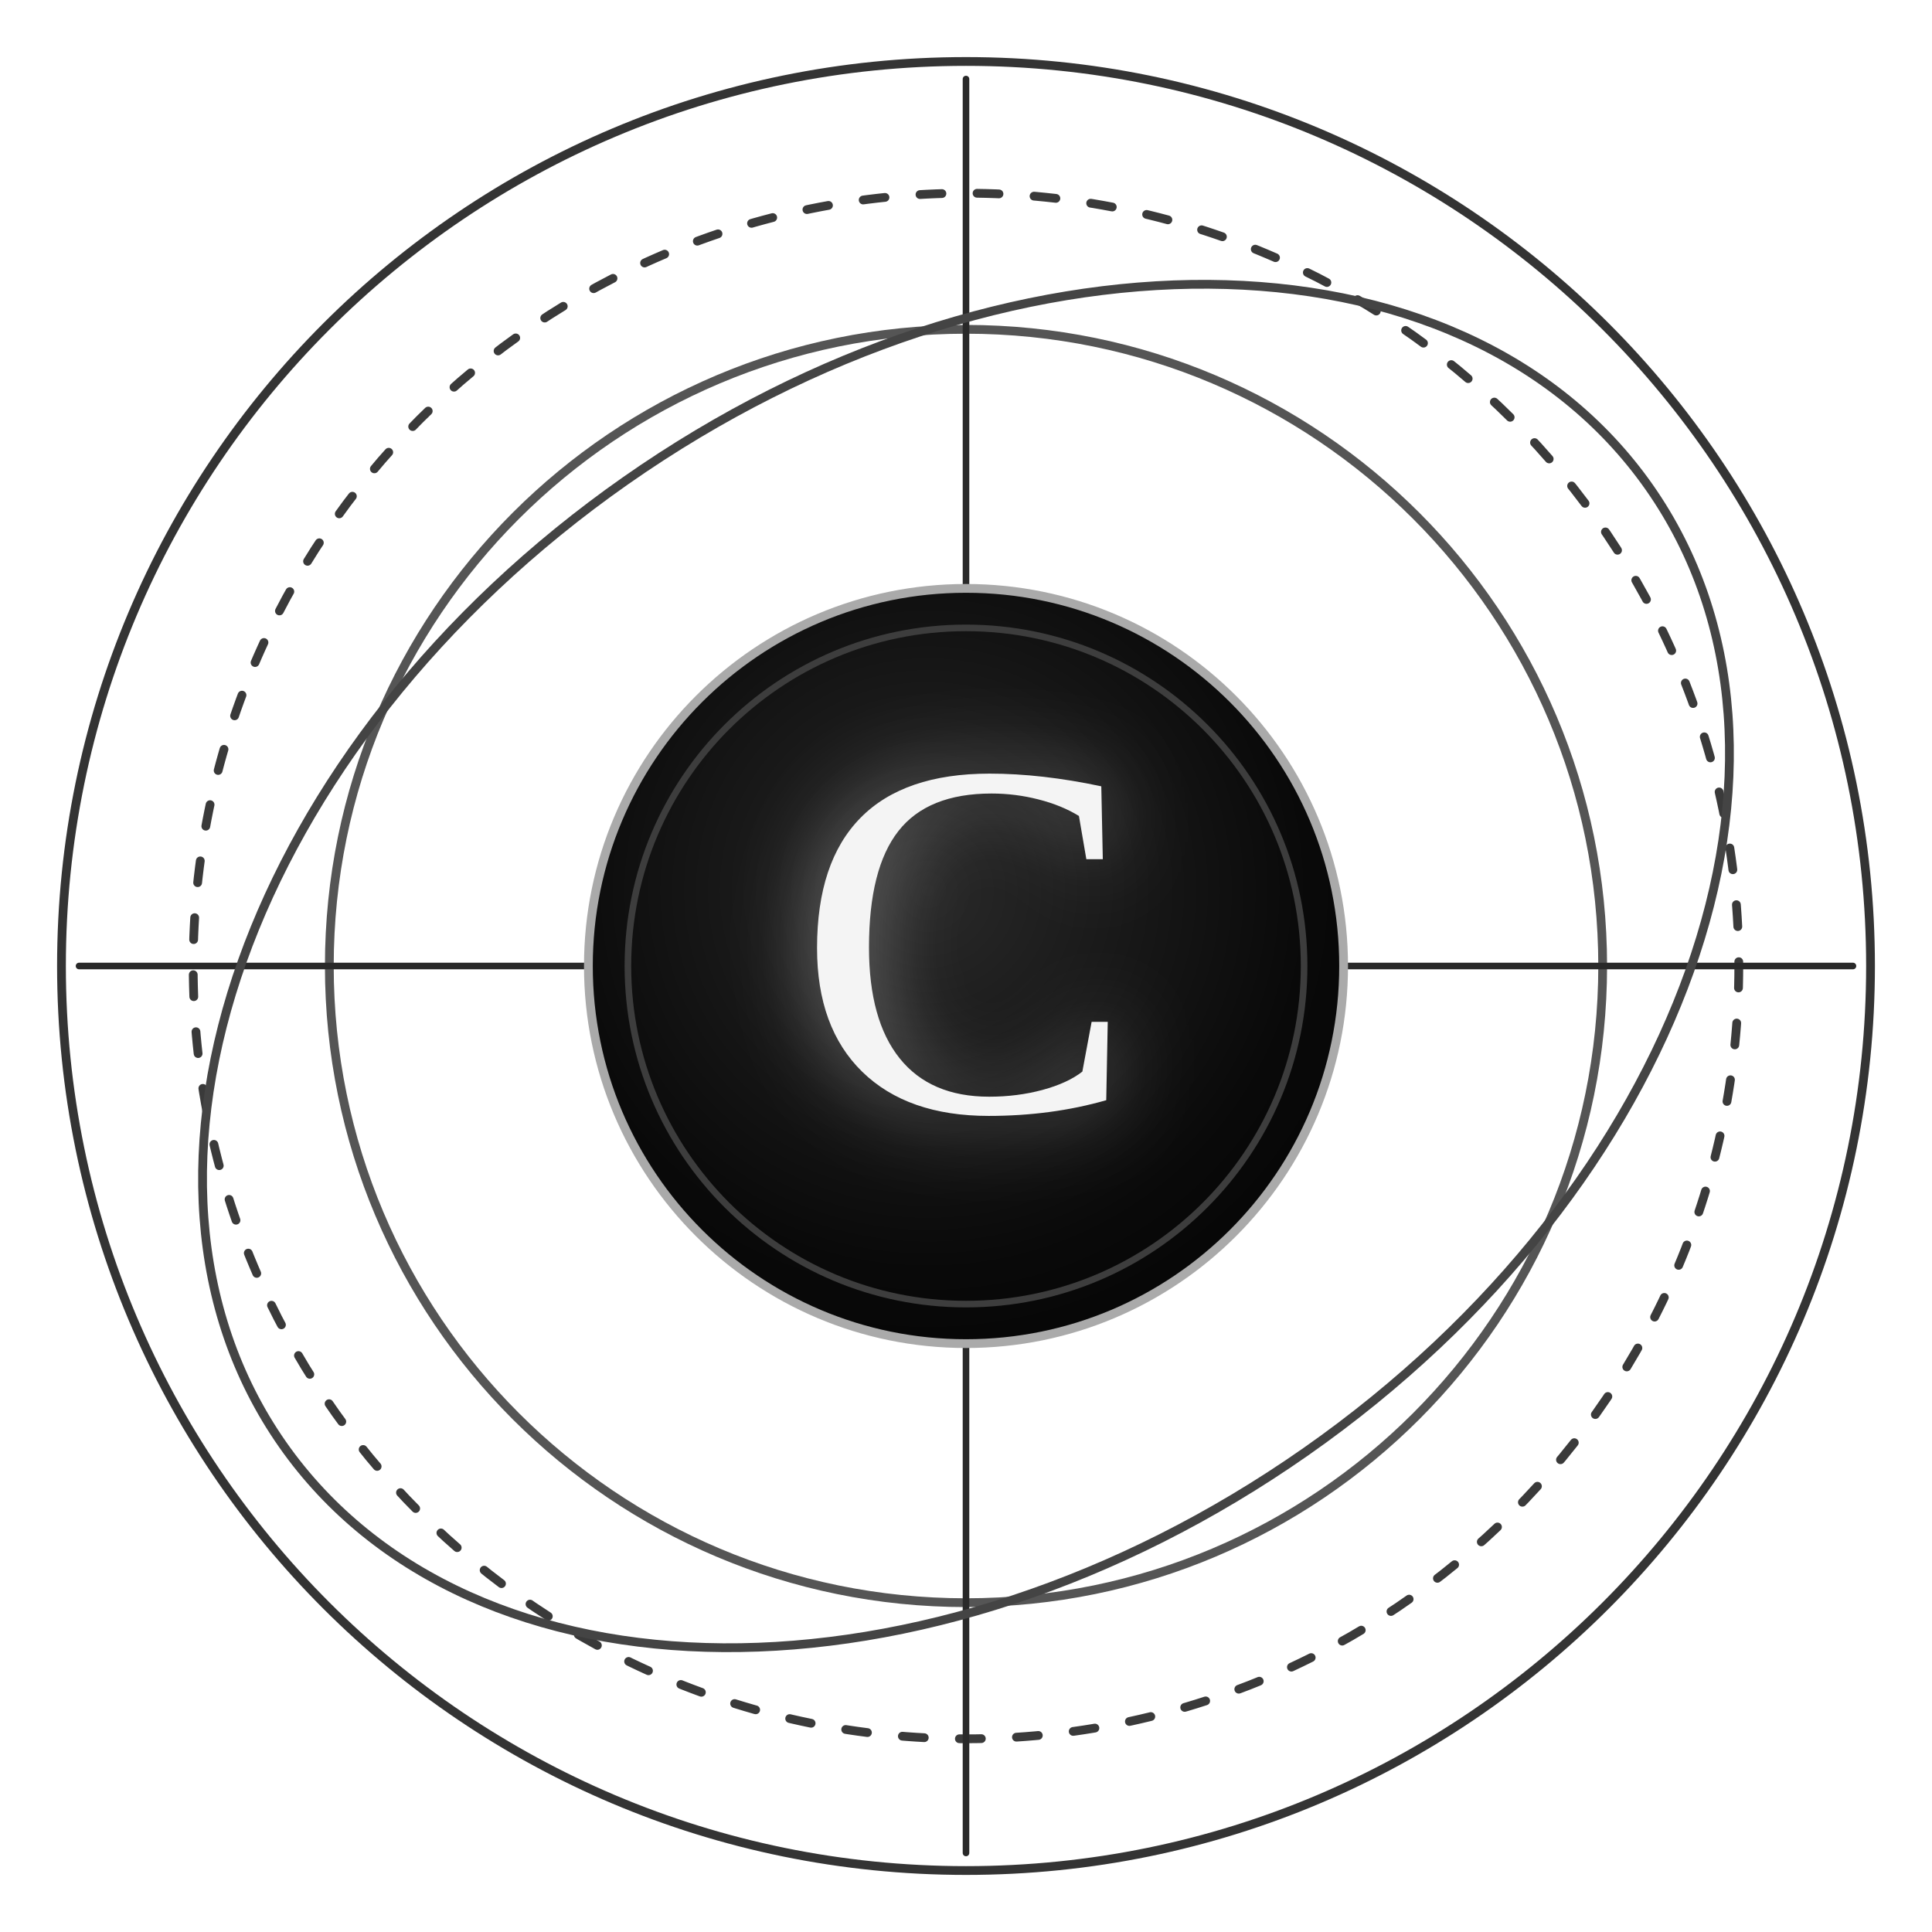
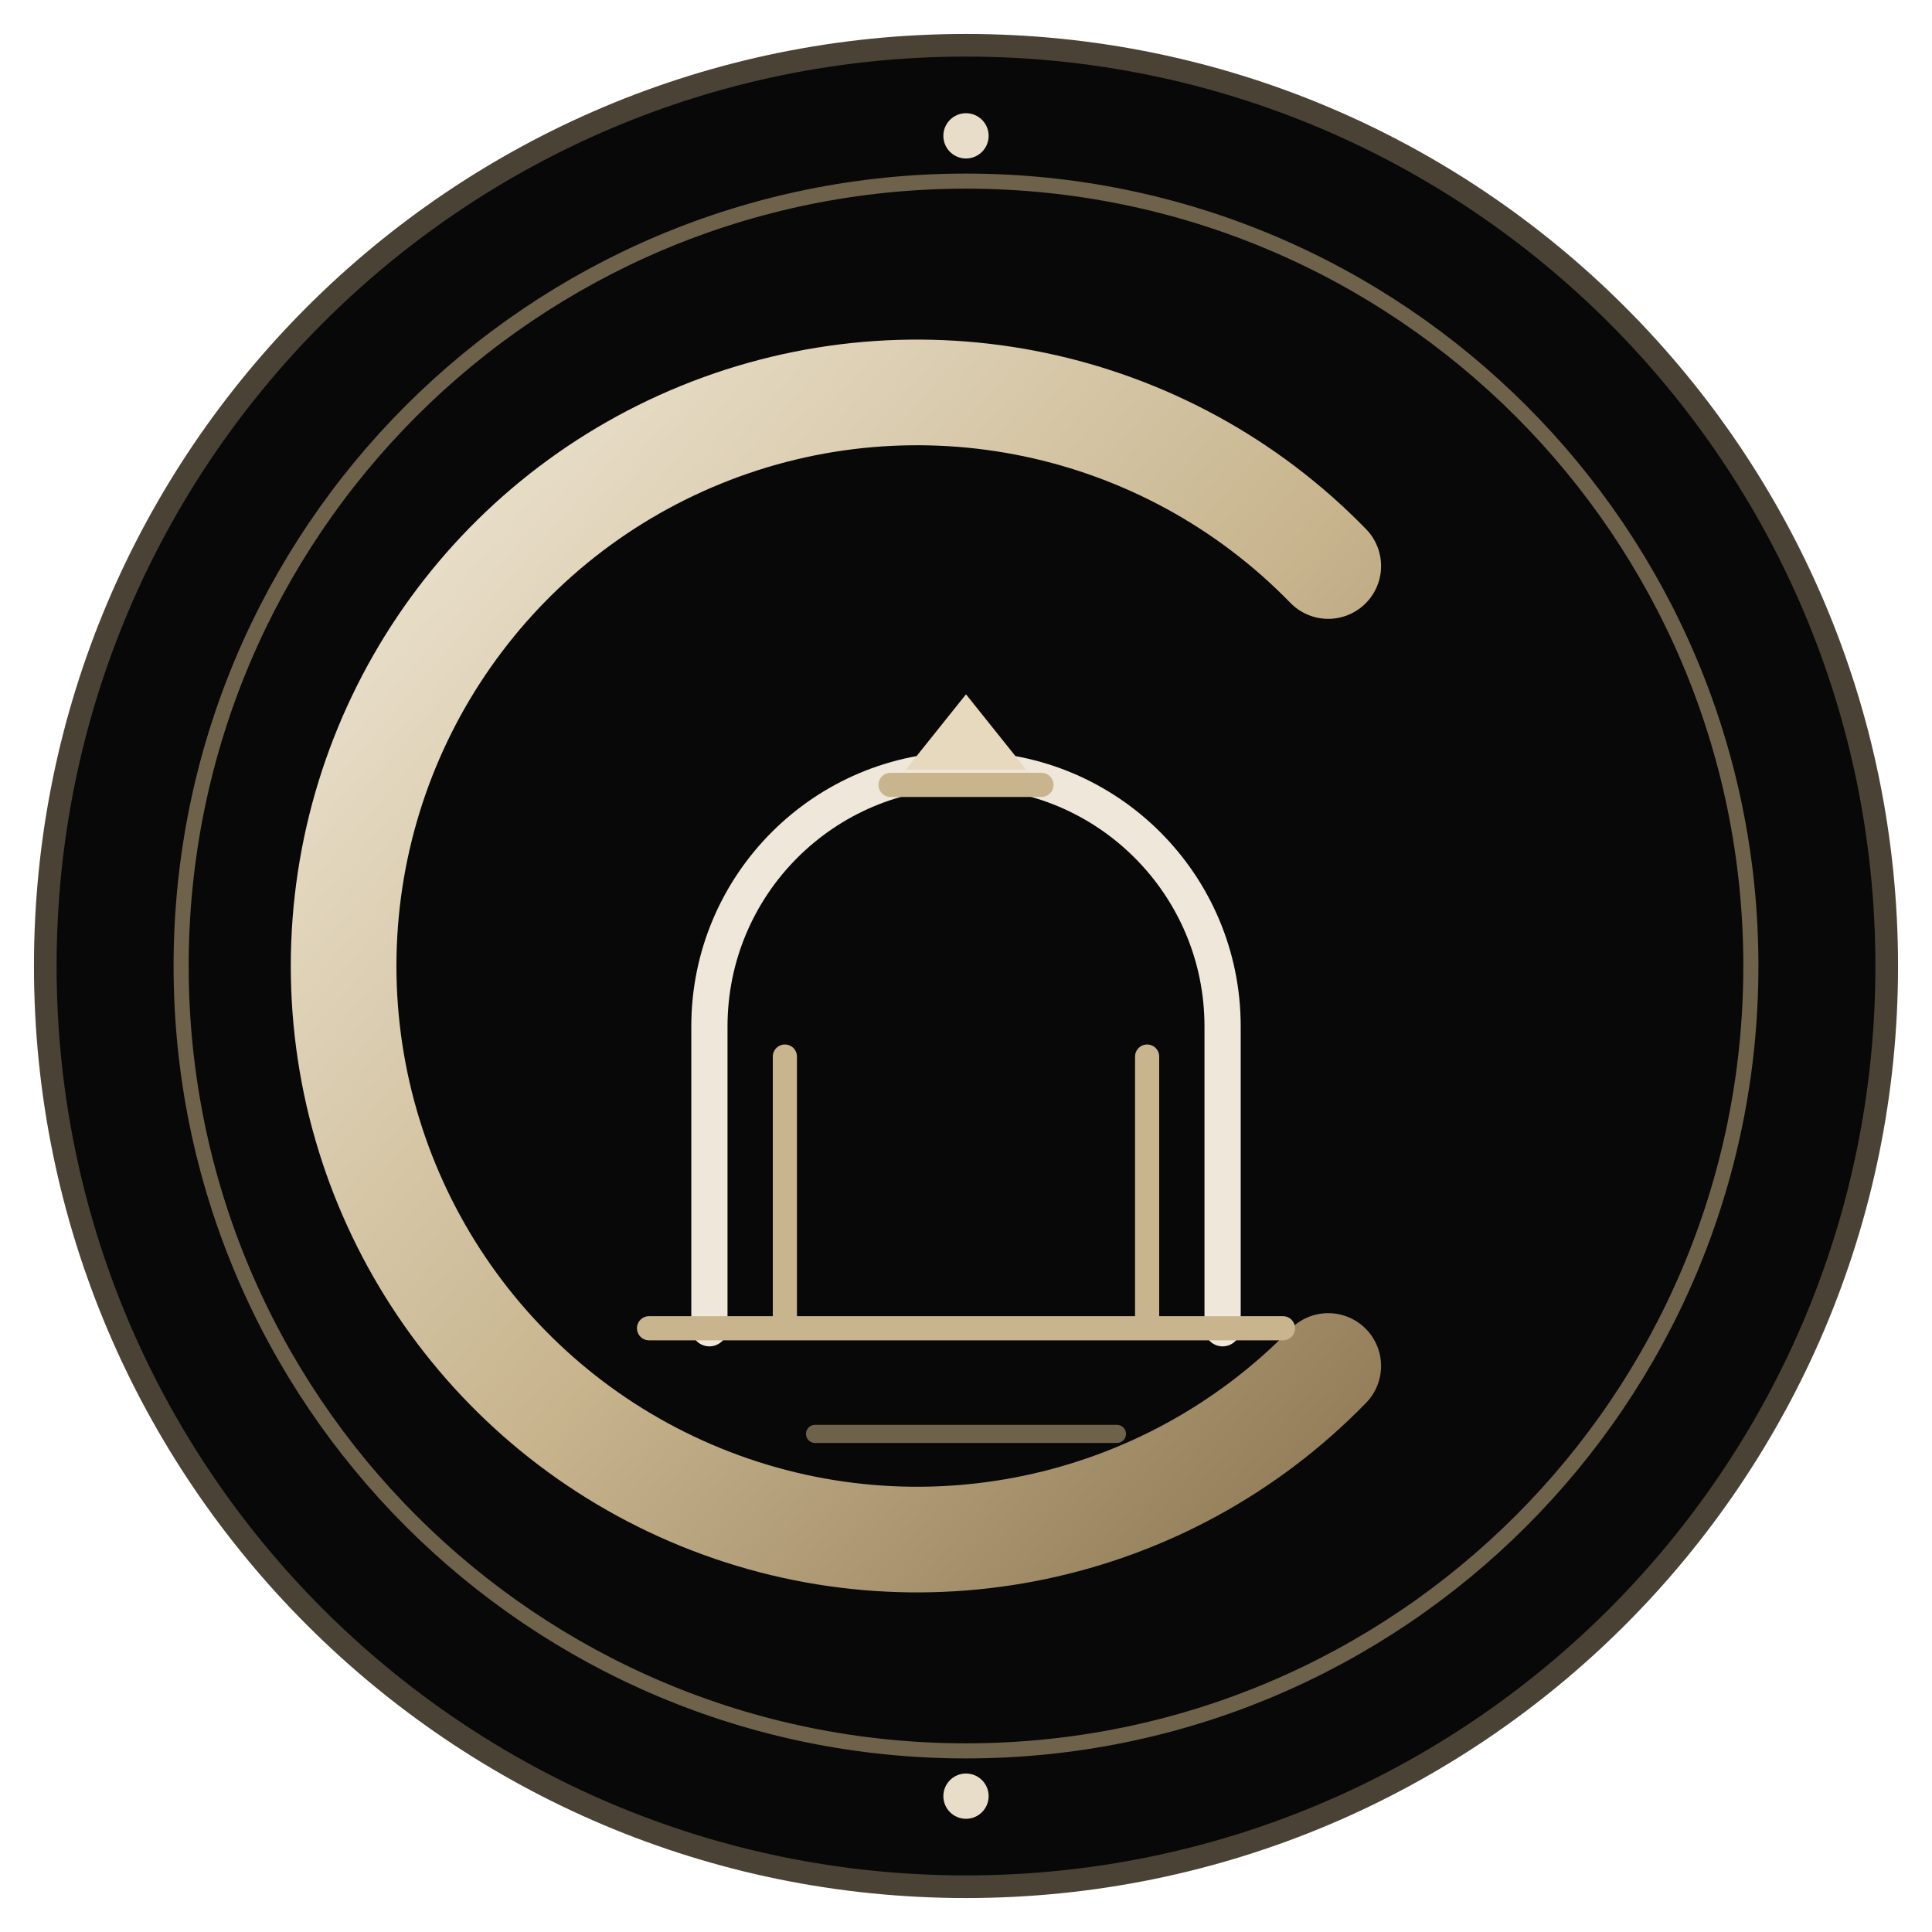
- <svg xmlns="http://www.w3.org/2000/svg" viewBox="0 0 440 440" role="img" aria-label="CICAN Archive emblem">
+ <svg xmlns="http://www.w3.org/2000/svg" viewBox="0 0 128 128" role="img" aria-labelledby="title desc">
  <defs>
-     <radialGradient id="core" cx="45%" cy="40%" r="70%">
-       <stop offset="0" stop-color="#292929" />
-       <stop offset=".72" stop-color="#090909" />
-       <stop offset="1" stop-color="#050505" />
-     </radialGradient>
+     <linearGradient id="metal" x1="0" y1="0" x2="1" y2="1">
+       <stop offset="0" stop-color="#f0e8d7" />
+       <stop offset=".55" stop-color="#c8b58e" />
+       <stop offset="1" stop-color="#8f7956" />
+     </linearGradient>
  </defs>
-   <g fill="none" stroke-linecap="round">
-     <circle cx="220" cy="220" r="206" stroke="#343434" stroke-width="2" />
-     <circle cx="220" cy="220" r="176" stroke="#3a3a3a" stroke-width="2" stroke-dasharray="5 8" />
-     <circle cx="220" cy="220" r="145" stroke="#555" stroke-width="2" />
-     <path d="M220 18V422M18 220H422" stroke="#292929" stroke-width="1.5" />
-     <ellipse cx="220" cy="220" rx="190" ry="135" transform="rotate(-35 220 220)" stroke="#444" stroke-width="2" />
-     <circle cx="220" cy="220" r="86" fill="url(#core)" stroke="#aaa" stroke-width="2" />
-     <circle cx="220" cy="220" r="77" stroke="#3d3d3d" stroke-width="1.5" />
-   </g>
-   <text x="220" y="253" text-anchor="middle" fill="#f4f4f4" font-family="Georgia,Times New Roman,serif" font-size="116" font-weight="400" letter-spacing="-15" style="filter:drop-shadow(0 0 9px #ffffff66)">C</text>
+   <rect x="3" y="3" width="122" height="122" rx="61" fill="#080808" stroke="#494235" stroke-width="1.5" />
+   <circle cx="64" cy="64" r="52" fill="none" stroke="#6f624b" stroke-width="1" />
+   <circle cx="64" cy="9" r="1.5" fill="#e8ddc8" />
+   <circle cx="64" cy="119" r="1.5" fill="#e8ddc8" />
+   <path d="M88 37.5A38 38 0 1 0 88 90.5" fill="none" stroke="url(#metal)" stroke-width="7" stroke-linecap="round" />
+   <path d="M47 88V68a17 17 0 0 1 34 0v20" fill="none" stroke="#eee7da" stroke-width="2.4" stroke-linecap="round" />
+   <path d="M43 88H85M52 88V70M76 88V70M59 52H69" fill="none" stroke="#c8b58e" stroke-width="1.6" stroke-linecap="round" />
+   <path d="M64 46l4 5h-8z" fill="#e7d9bd" />
+   <path d="M54 95H74" stroke="#6f624b" stroke-width="1.2" stroke-linecap="round" />
</svg>
